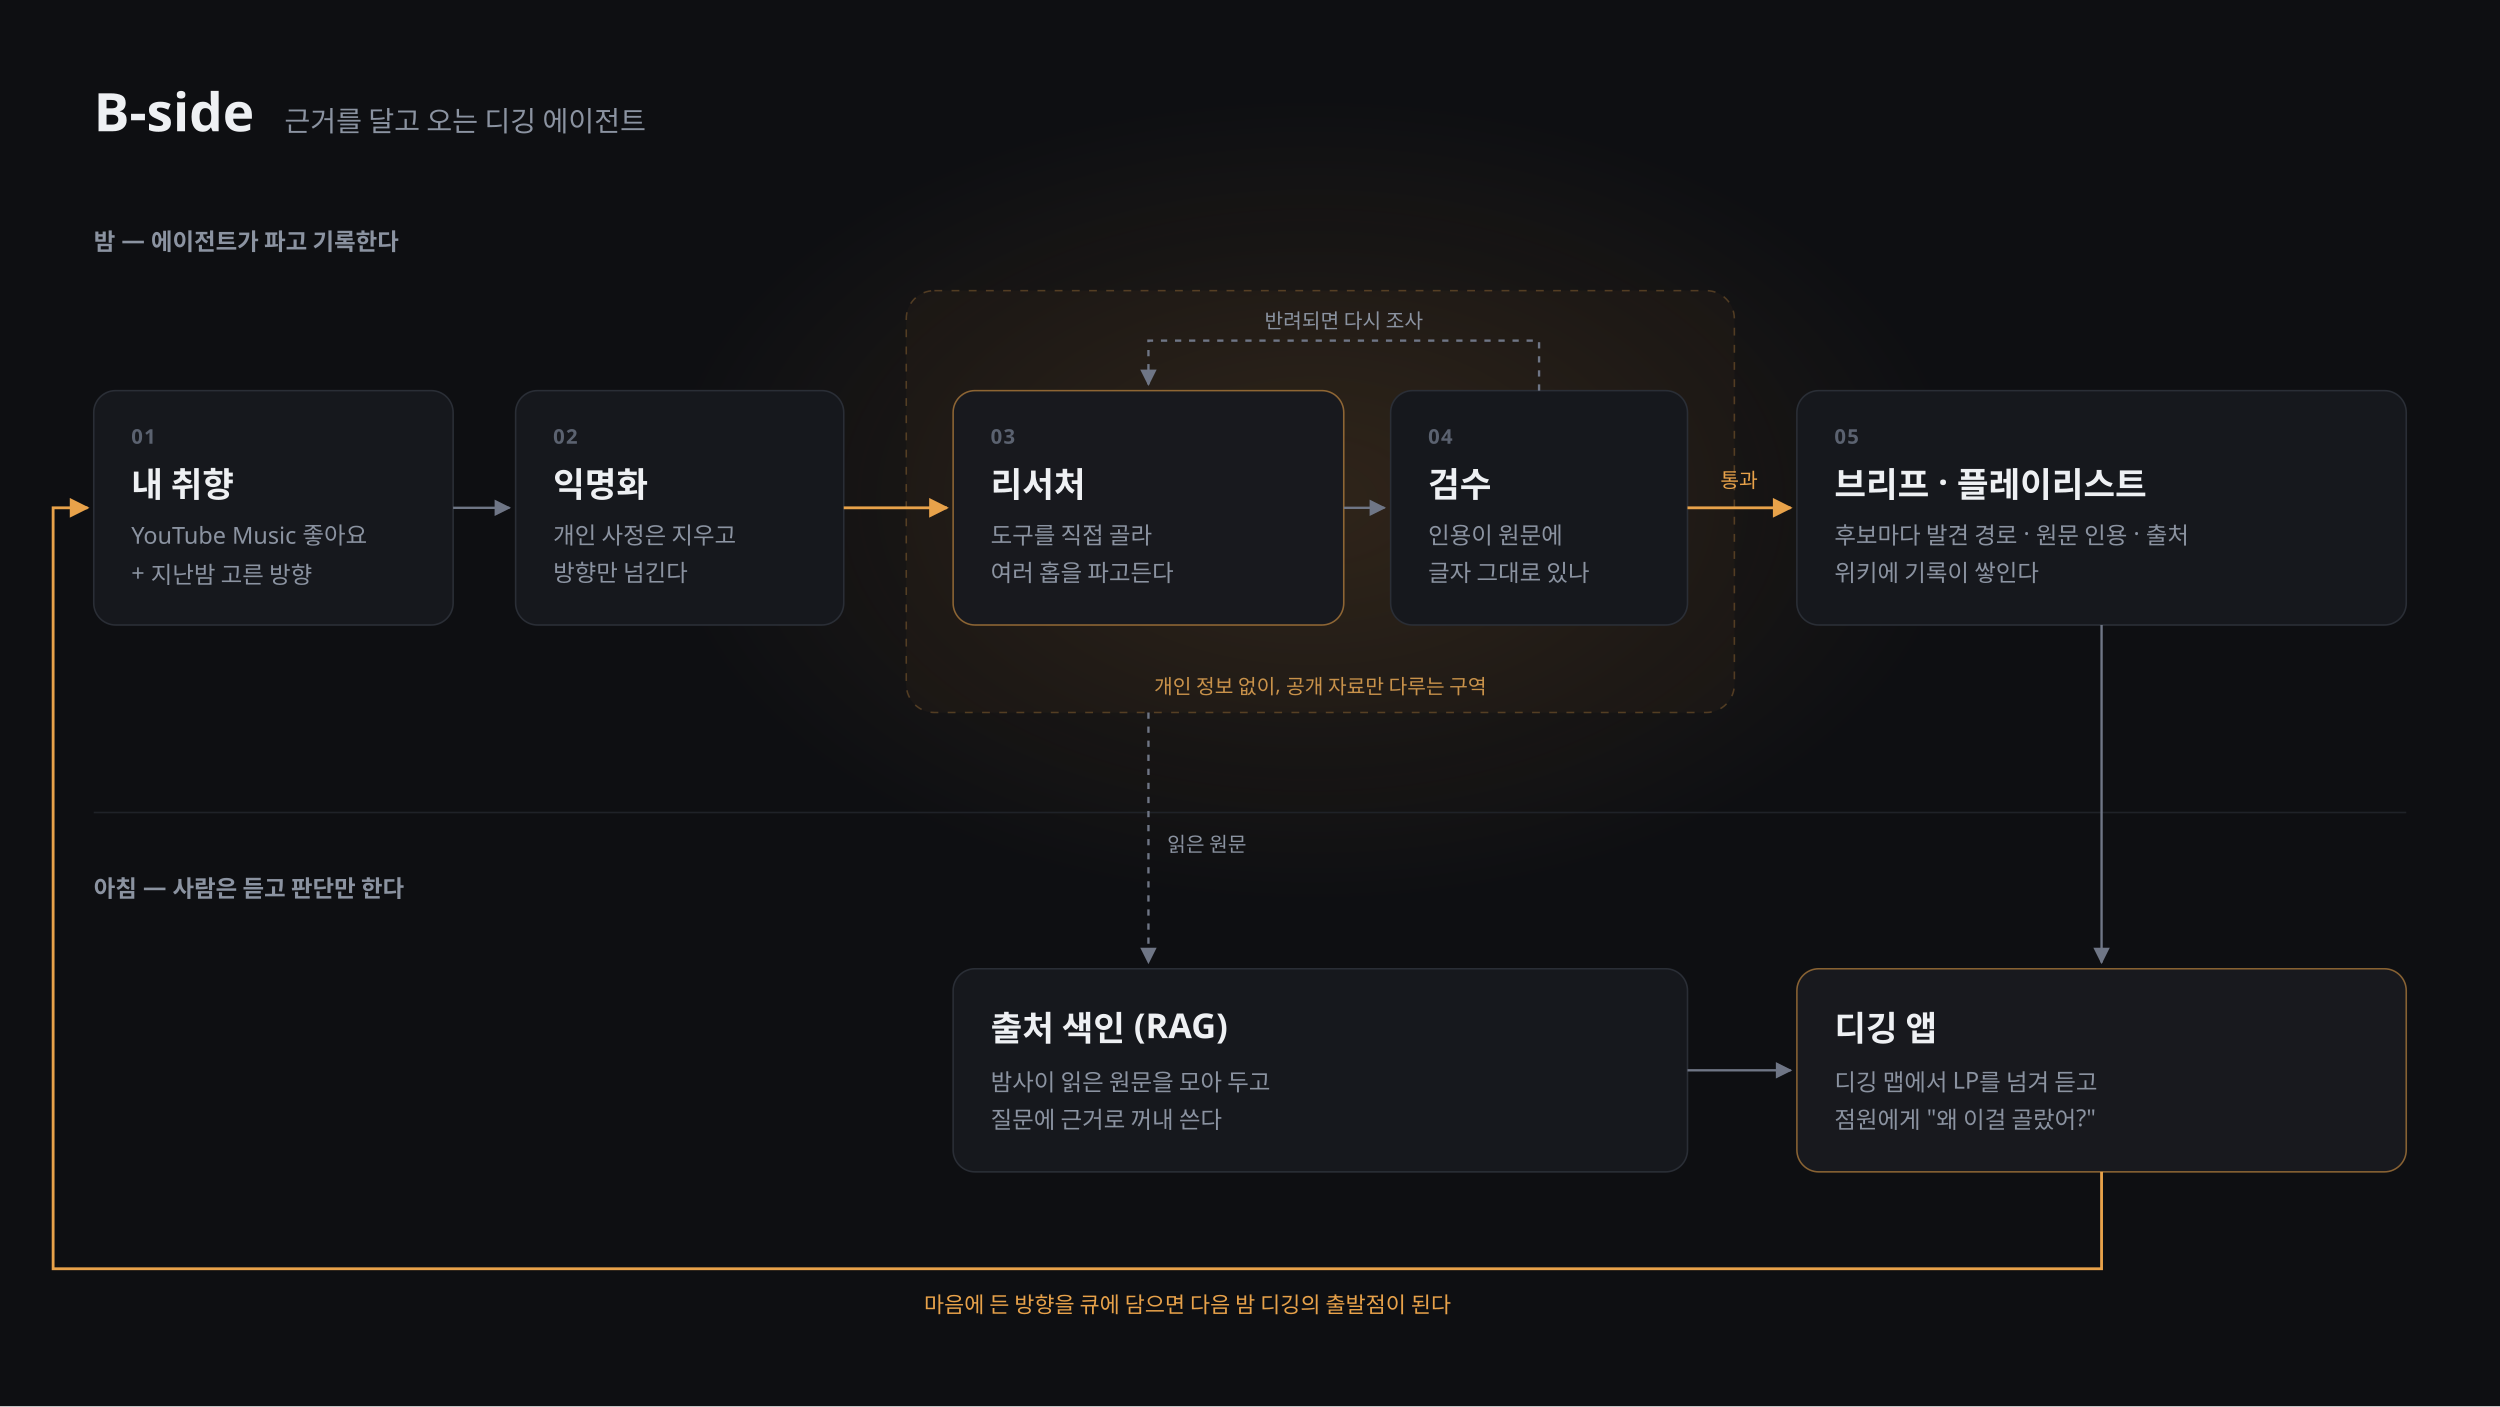
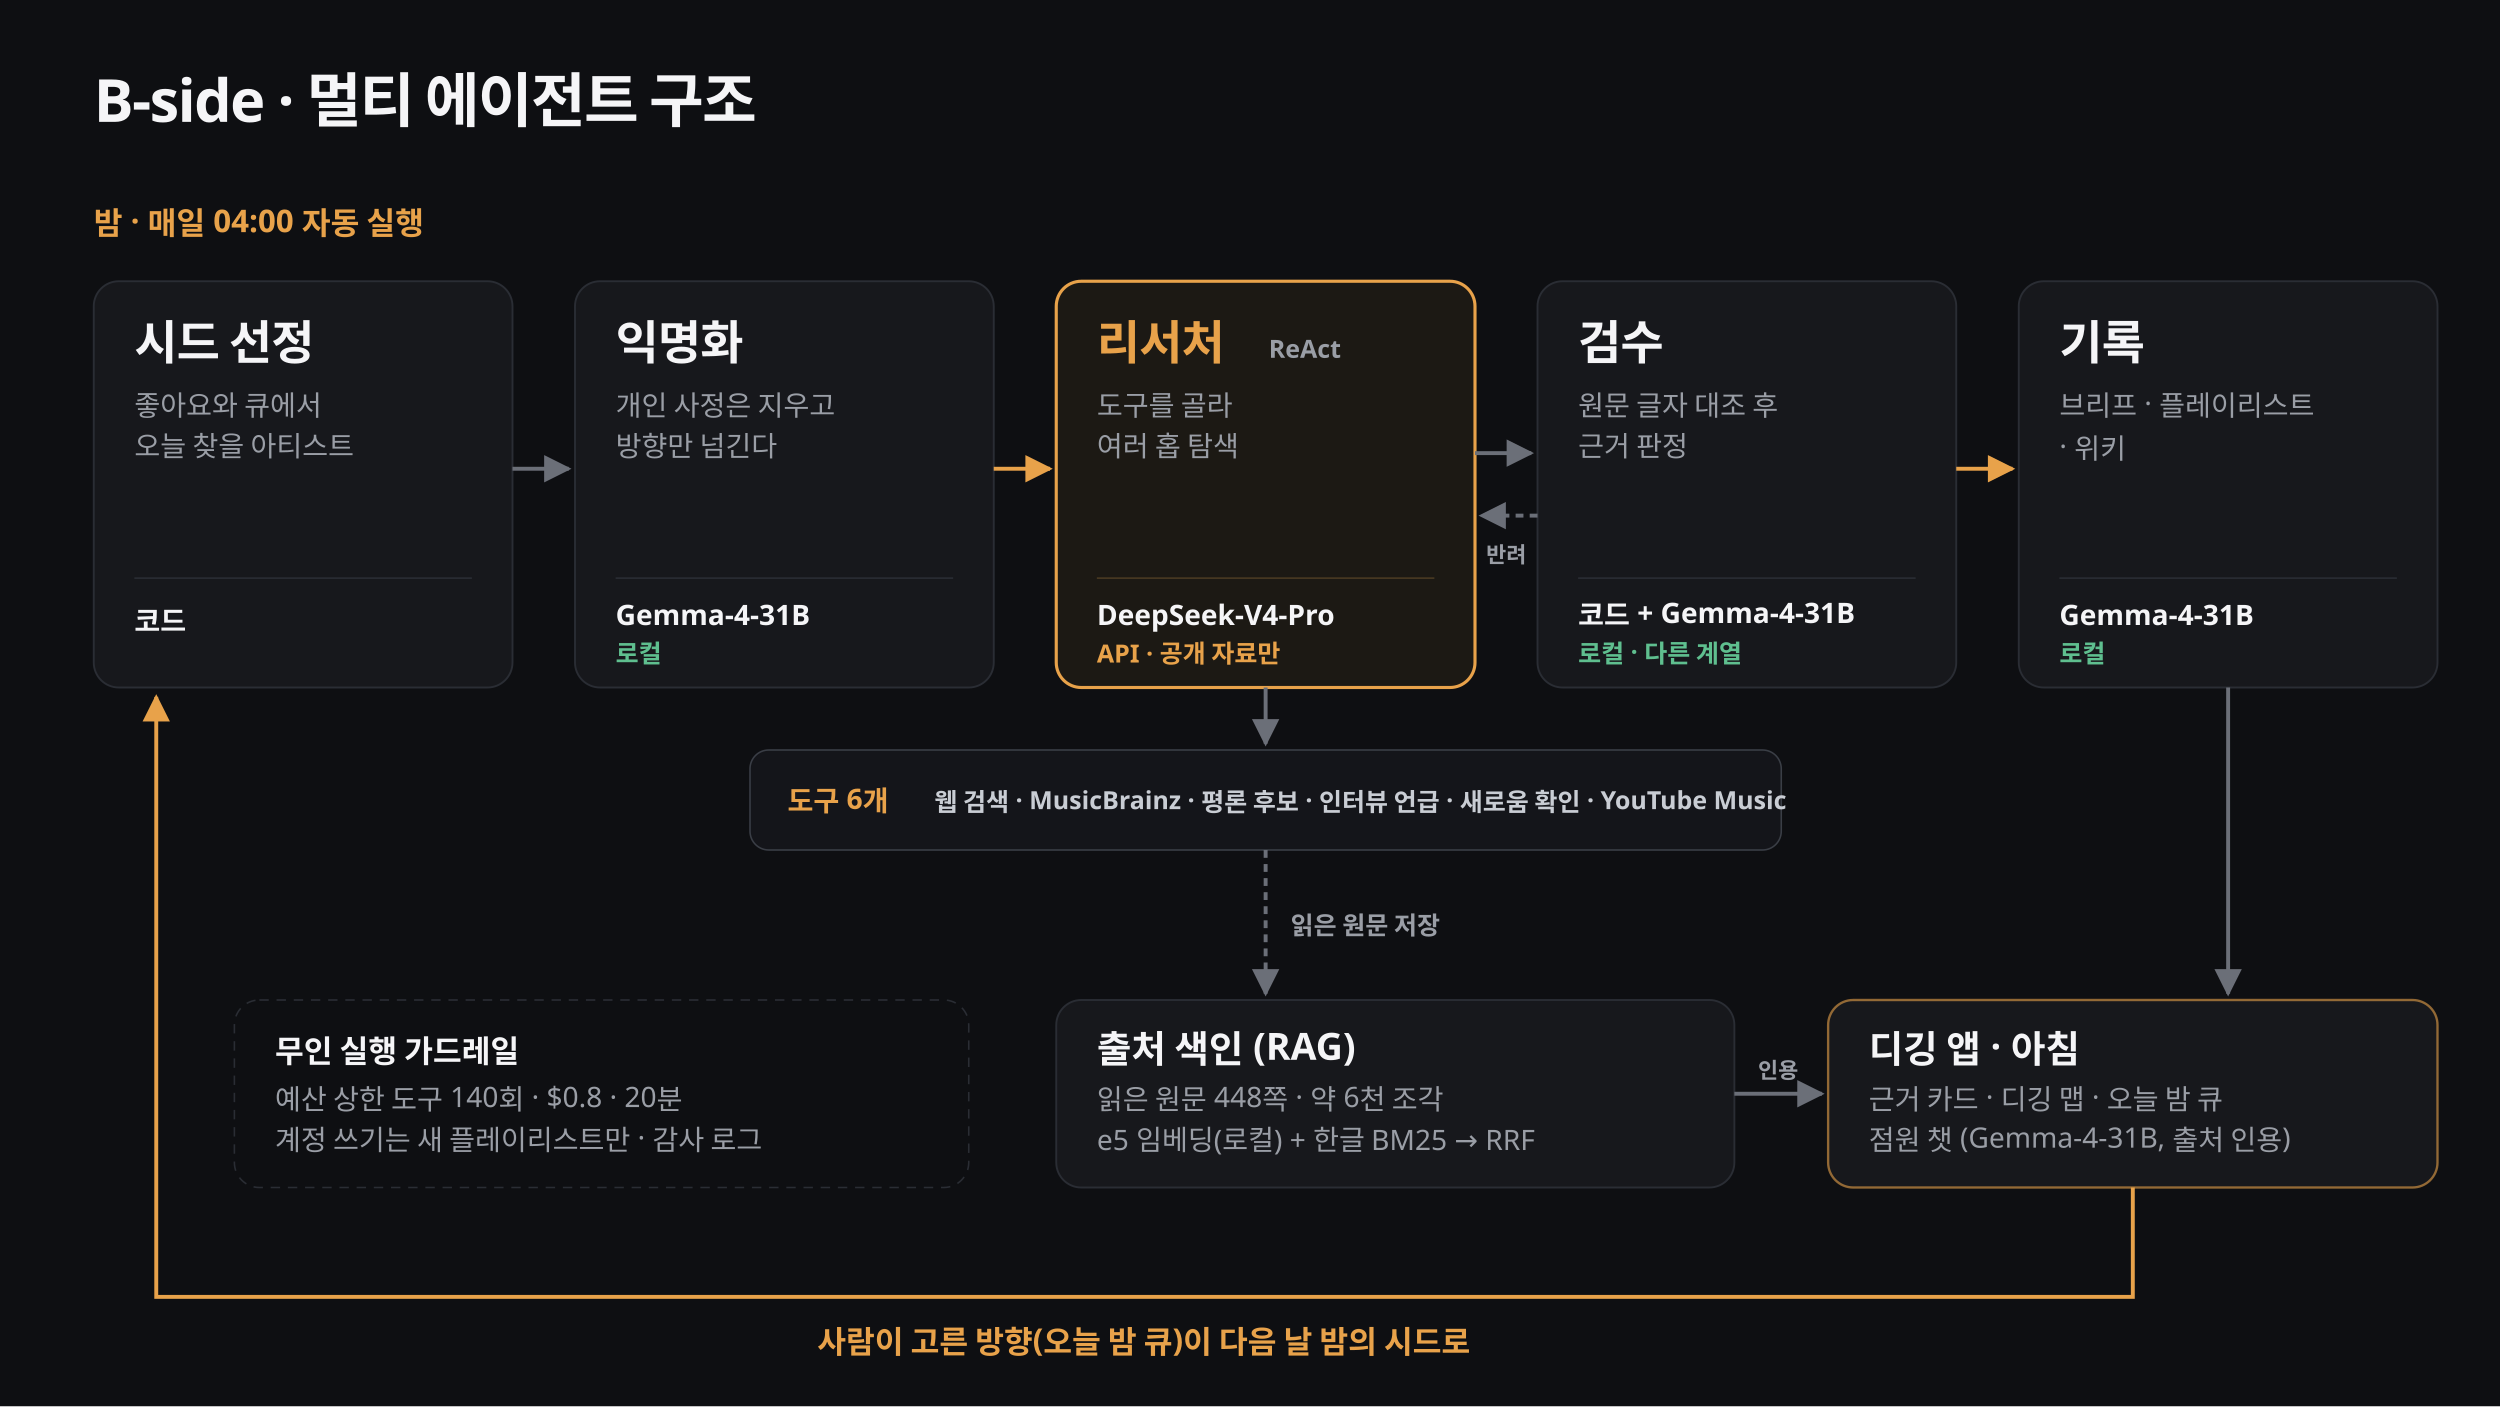
- <svg xmlns="http://www.w3.org/2000/svg" width="1600" height="900" viewBox="0 0 1600 900" font-family="Pretendard, 'Apple SD Gothic Neo', 'Noto Sans KR', sans-serif">
+ <svg xmlns="http://www.w3.org/2000/svg" width="1600" height="900" viewBox="0 0 1600 900" font-family="Pretendard, 'Apple SD Gothic Neo', sans-serif">
  <defs>
    <marker id="a" viewBox="0 0 10 10" refX="9" refY="5" markerWidth="7" markerHeight="7" orient="auto-start-reverse">
-       <path d="M0 0 L10 5 L0 10 z" fill="#6f7686" />
+       <path d="M0 0 L10 5 L0 10 z" fill="#6B6F78" />
    </marker>
    <marker id="ac" viewBox="0 0 10 10" refX="9" refY="5" markerWidth="7" markerHeight="7" orient="auto-start-reverse">
-       <path d="M0 0 L10 5 L0 10 z" fill="#e8a24a" />
+       <path d="M0 0 L10 5 L0 10 z" fill="#E8A24A" />
    </marker>
-     <radialGradient id="glow" cx="0.5" cy="0.5" r="0.5">
-       <stop offset="0" stop-color="#e8a24a" stop-opacity="0.12" />
-       <stop offset="1" stop-color="#e8a24a" stop-opacity="0" />
-     </radialGradient>
    <style>
-       .n { fill: #16181d; stroke: #2a2e36; stroke-width: 1; }
-       .k { fill: #5b6270; font-size: 13px; font-weight: 600; letter-spacing: 0.06em; }
-       .t { fill: #eef0f3; font-size: 22px; font-weight: 600; }
-       .s { fill: #8b93a1; font-size: 15px; }
-       .h { fill: #8b93a1; font-size: 15px; font-weight: 600; }
-       .l { fill: #8b93a1; font-size: 13px; }
-       .e { stroke: #6f7686; stroke-width: 1.5; fill: none; }
-       .ea { stroke: #e8a24a; stroke-width: 1.8; fill: none; }
+       .c { fill: #17181C; stroke: #2A2D34; stroke-width: 1.2; }
+       .n { fill: #F5F5F7; font-size: 30px; font-weight: 800; letter-spacing: -0.5px; }
+       .d { fill: #9A9EA6; font-size: 18px; font-weight: 500; }
+       .m { fill: #F5F5F7; font-size: 18px; font-weight: 700; }
+       .s { fill: #9A9EA6; font-size: 16px; font-weight: 600; }
+       .e { stroke: #6B6F78; stroke-width: 2.5; fill: none; }
+       .ea { stroke: #E8A24A; stroke-width: 2.5; fill: none; }
+       .rule { stroke: #2A2D34; stroke-width: 1; }
    </style>
  </defs>
-   <rect width="1600" height="900" fill="#0e0f12" />
-   <ellipse cx="840" cy="320" rx="420" ry="260" fill="url(#glow)" />
-   <text x="60" y="84" fill="#eef0f3" font-size="34" font-weight="700">B-side</text>
-   <text x="182" y="84" fill="#8b93a1" font-size="18">근거를 달고 오는 디깅 에이전트</text>
-   <text x="60" y="160" class="h">밤 — 에이전트가 파고 기록한다</text>
-   <rect x="580" y="186" width="530" height="270" rx="18" fill="#e8a24a" fill-opacity="0.035" stroke="#e8a24a" stroke-opacity="0.28" stroke-dasharray="5 6" />
-   <text x="845" y="444" text-anchor="middle" fill="#c9924a" font-size="13">개인 정보 없이, 공개 자료만 다루는 구역</text>
-   <rect class="n" x="60" y="250" width="230" height="150" rx="14" />
-   <text class="k" x="84" y="284">01</text>
-   <text class="t" x="84" y="318">내 취향</text>
-   <text class="s" x="84" y="348">YouTube Music 좋아요</text>
-   <text class="s" x="84" y="372">+ 지난밤 고른 방향</text>
-   <rect class="n" x="330" y="250" width="210" height="150" rx="14" />
-   <text class="k" x="354" y="284">02</text>
-   <text class="t" x="354" y="318">익명화</text>
-   <text class="s" x="354" y="348">개인 사정은 지우고</text>
-   <text class="s" x="354" y="372">방향만 넘긴다</text>
-   <rect x="610" y="250" width="250" height="150" rx="14" fill="#18191e" stroke="#e8a24a" stroke-opacity="0.55" />
-   <text class="k" x="634" y="284">03</text>
-   <text class="t" x="634" y="318">리서처</text>
-   <text class="s" x="634" y="348">도구를 직접 골라</text>
-   <text class="s" x="634" y="372">여러 홉을 파고든다</text>
-   <rect class="n" x="890" y="250" width="190" height="150" rx="14" />
-   <text class="k" x="914" y="284">04</text>
-   <text class="t" x="914" y="318">검수</text>
-   <text class="s" x="914" y="348">인용이 원문에</text>
-   <text class="s" x="914" y="372">글자 그대로 있나</text>
-   <rect class="n" x="1150" y="250" width="390" height="150" rx="14" />
-   <text class="k" x="1174" y="284">05</text>
-   <text class="t" x="1174" y="318">브리프 · 플레이리스트</text>
-   <text class="s" x="1174" y="348">후보마다 발견 경로 · 원문 인용 · 출처</text>
-   <text class="s" x="1174" y="372">위키에 기록이 쌓인다</text>
-   <path class="e" d="M290 325 H326" marker-end="url(#a)" />
-   <path class="ea" d="M540 325 H606" marker-end="url(#ac)" />
-   <path class="e" d="M860 325 H886" marker-end="url(#a)" />
-   <path class="ea" d="M1080 325 H1146" marker-end="url(#ac)" />
-   <text x="1113" y="312" text-anchor="middle" fill="#e8a24a" font-size="13">통과</text>
-   <path class="e" d="M985 250 V218 H735 V246" stroke-dasharray="4 5" marker-end="url(#a)" />
-   <text x="860" y="210" text-anchor="middle" class="l">반려되면 다시 조사</text>
-   <line x1="60" y1="520" x2="1540" y2="520" stroke="#1f2228" />
-   <text x="60" y="574" class="h">아침 — 사람은 듣고 판단만 한다</text>
-   <rect class="n" x="610" y="620" width="470" height="130" rx="14" />
-   <text class="t" x="634" y="666">출처 색인 (RAG)</text>
-   <text class="s" x="634" y="698">밤사이 읽은 원문을 모아 두고</text>
-   <text class="s" x="634" y="722">질문에 근거로 꺼내 쓴다</text>
-   <rect x="1150" y="620" width="390" height="130" rx="14" fill="#18191e" stroke="#e8a24a" stroke-opacity="0.55" />
-   <text class="t" x="1174" y="666">디깅 앱</text>
-   <text class="s" x="1174" y="698">디깅 맵에서 LP를 넘겨 듣고</text>
-   <text class="s" x="1174" y="722">점원에게 "왜 이걸 골랐어?"</text>
-   <path class="e" d="M735 456 V616" stroke-dasharray="4 5" marker-end="url(#a)" />
-   <text x="747" y="545" class="l">읽은 원문</text>
-   <path class="e" d="M1345 400 V616" marker-end="url(#a)" />
-   <path class="e" d="M1080 685 H1146" marker-end="url(#a)" />
-   <path class="ea" d="M1345 750 V812 H34 V325 H56" marker-end="url(#ac)" />
-   <text x="760" y="840" text-anchor="middle" fill="#e8a24a" font-size="14">마음에 든 방향을 큐에 담으면 다음 밤 디깅의 출발점이 된다</text>
+   <rect width="1600" height="900" fill="#0E0F12" />
+   <text x="60" y="78" fill="#F5F5F7" font-size="38" font-weight="800" letter-spacing="-1">B-side · 멀티 에이전트 구조</text>
+   <text x="60" y="150" fill="#E8A24A" font-size="20" font-weight="700">밤 · 매일 04:00 자동 실행</text>
+   <rect class="c" x="60" y="180" width="268" height="260" rx="16" />
+   <text class="n" x="86" y="230">시드 선정</text>
+   <text class="d" x="86" y="266">좋아요와 큐에서</text>
+   <text class="d" x="86" y="292">오늘 찾을 아티스트</text>
+   <line class="rule" x1="86" y1="370" x2="302" y2="370" />
+   <text class="m" x="86" y="404">코드</text>
+   <rect class="c" x="368" y="180" width="268" height="260" rx="16" />
+   <text class="n" x="394" y="230">익명화</text>
+   <text class="d" x="394" y="266">개인 사정은 지우고</text>
+   <text class="d" x="394" y="292">방향만 넘긴다</text>
+   <line class="rule" x1="394" y1="370" x2="610" y2="370" />
+   <text class="m" x="394" y="400">Gemma-4-31B</text>
+   <text fill="#5FBF8F" font-size="16" font-weight="700" x="394" y="424">로컬</text>
+   <rect x="676" y="180" width="268" height="260" rx="16" fill="#1C1914" stroke="#E8A24A" stroke-width="2" />
+   <text class="n" x="702" y="230" fill="#E8A24A" style="fill:#E8A24A">리서처</text>
+   <text class="s" x="812" y="229">ReAct</text>
+   <text class="d" x="702" y="266">도구를 골라</text>
+   <text class="d" x="702" y="292">여러 홉 탐색</text>
+   <line x1="702" y1="370" x2="918" y2="370" stroke="#4A3A22" />
+   <text class="m" x="702" y="400">DeepSeek-V4-Pro</text>
+   <text fill="#E8A24A" font-size="16" font-weight="700" x="702" y="424">API · 공개 자료만</text>
+   <rect class="c" x="984" y="180" width="268" height="260" rx="16" />
+   <text class="n" x="1010" y="230">검수</text>
+   <text class="d" x="1010" y="266">원문 글자 대조 후</text>
+   <text class="d" x="1010" y="292">근거 판정</text>
+   <line class="rule" x1="1010" y1="370" x2="1226" y2="370" />
+   <text class="m" x="1010" y="400">코드 + Gemma-4-31B</text>
+   <text fill="#5FBF8F" font-size="16" font-weight="700" x="1010" y="424">로컬 · 다른 계열</text>
+   <rect class="c" x="1292" y="180" width="268" height="260" rx="16" />
+   <text class="n" x="1318" y="230">기록</text>
+   <text class="d" x="1318" y="266">브리프 · 플레이리스트</text>
+   <text class="d" x="1318" y="292">· 위키</text>
+   <line class="rule" x1="1318" y1="370" x2="1534" y2="370" />
+   <text class="m" x="1318" y="400">Gemma-4-31B</text>
+   <text fill="#5FBF8F" font-size="16" font-weight="700" x="1318" y="424">로컬</text>
+   <path class="e" d="M328 300 H364" marker-end="url(#a)" />
+   <path class="ea" d="M636 300 H672" marker-end="url(#ac)" />
+   <path class="e" d="M944 290 H980" marker-end="url(#a)" />
+   <path class="e" d="M984 330 H948" stroke-dasharray="5 4" marker-end="url(#a)" />
+   <text class="s" x="964" y="360" text-anchor="middle" style="font-size:14px">반려</text>
+   <path class="ea" d="M1252 300 H1288" marker-end="url(#ac)" />
+   <path class="e" d="M810 440 V476" marker-end="url(#a)" />
+   <rect x="480" y="480" width="660" height="64" rx="12" fill="#14151A" stroke="#3A3E46" />
+   <text x="504" y="519" fill="#E8A24A" font-size="18" font-weight="800">도구 6개</text>
+   <text x="598" y="519" fill="#C9CDD4" font-size="16" font-weight="600">웹 검색 · MusicBrainz · 평론 후보 · 인터뷰 언급 · 새로움 확인 · YouTube Music</text>
+   <path class="e" d="M810 544 V636" stroke-dasharray="5 4" marker-end="url(#a)" />
+   <text class="s" x="826" y="598">읽은 원문 저장</text>
+   <rect class="c" x="676" y="640" width="434" height="120" rx="16" />
+   <text x="702" y="680" fill="#F5F5F7" font-size="24" font-weight="800">출처 색인 (RAG)</text>
+   <text class="d" x="702" y="710">읽은 원문 448쪽 · 약 6천 조각</text>
+   <text class="d" x="702" y="736">e5 임베딩(로컬) + 한글 BM25 → RRF</text>
+   <path class="e" d="M1426 440 V636" marker-end="url(#a)" />
+   <path class="e" d="M1110 700 H1166" marker-end="url(#a)" />
+   <text class="s" x="1138" y="690" text-anchor="middle" style="font-size:14px">인용</text>
+   <rect x="1170" y="640" width="390" height="120" rx="16" fill="#17181C" stroke="#E8A24A" stroke-opacity="0.6" stroke-width="1.5" />
+   <text x="1196" y="680" fill="#F5F5F7" font-size="24" font-weight="800">디깅 앱 · 아침</text>
+   <text class="d" x="1196" y="710">근거 카드 · 디깅 맵 · 오늘 밤 큐</text>
+   <text class="d" x="1196" y="736">점원 챗 (Gemma-4-31B, 출처 인용)</text>
+   <rect x="150" y="640" width="470" height="120" rx="16" fill="none" stroke="#2A2D34" stroke-dasharray="6 5" />
+   <text x="176" y="680" fill="#F5F5F7" font-size="20" font-weight="800">무인 실행 가드레일</text>
+   <text class="d" x="176" y="710">예산 상한 도구 140회 · $0.8 · 20분</text>
+   <text class="d" x="176" y="736">계정 쓰기는 새 플레이리스트만 · 감사 로그</text>
+   <path class="ea" d="M1365 760 V830 H100 V446" marker-end="url(#ac)" />
+   <text x="732" y="866" fill="#E8A24A" font-size="20" font-weight="700" text-anchor="middle">사람이 고른 방향(오늘 밤 큐)이 다음 날 밤의 시드로</text>
</svg>
